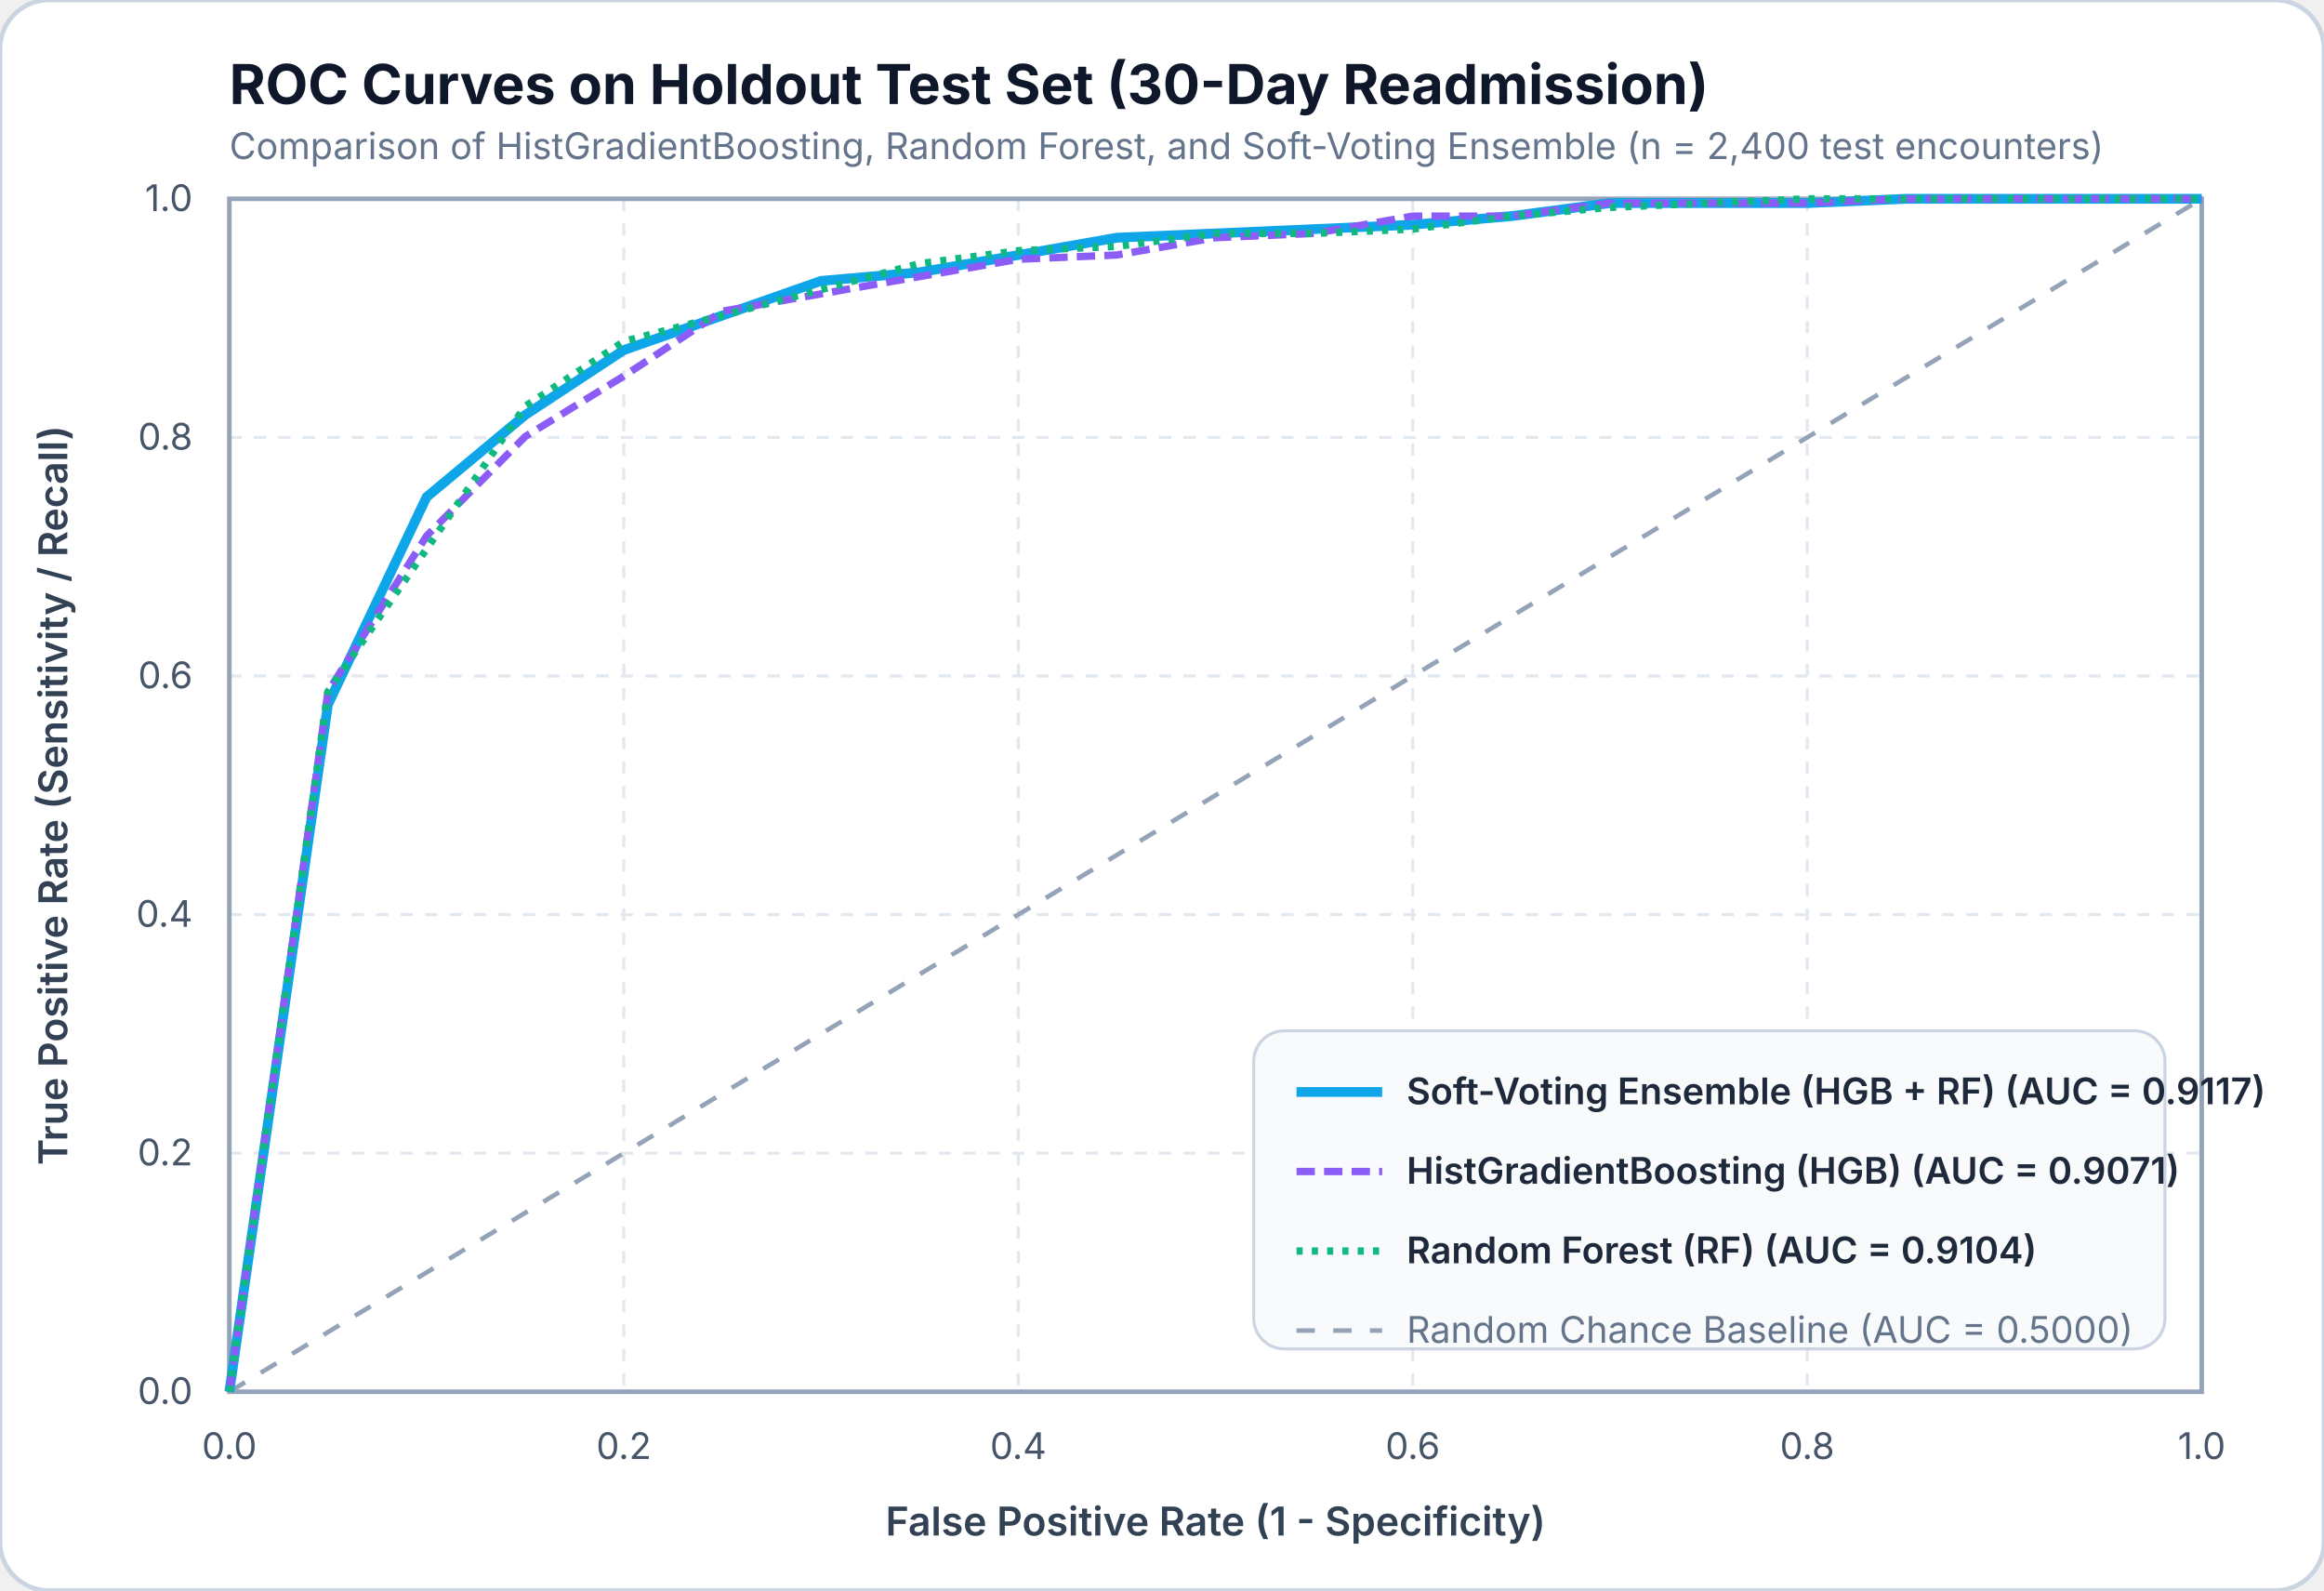
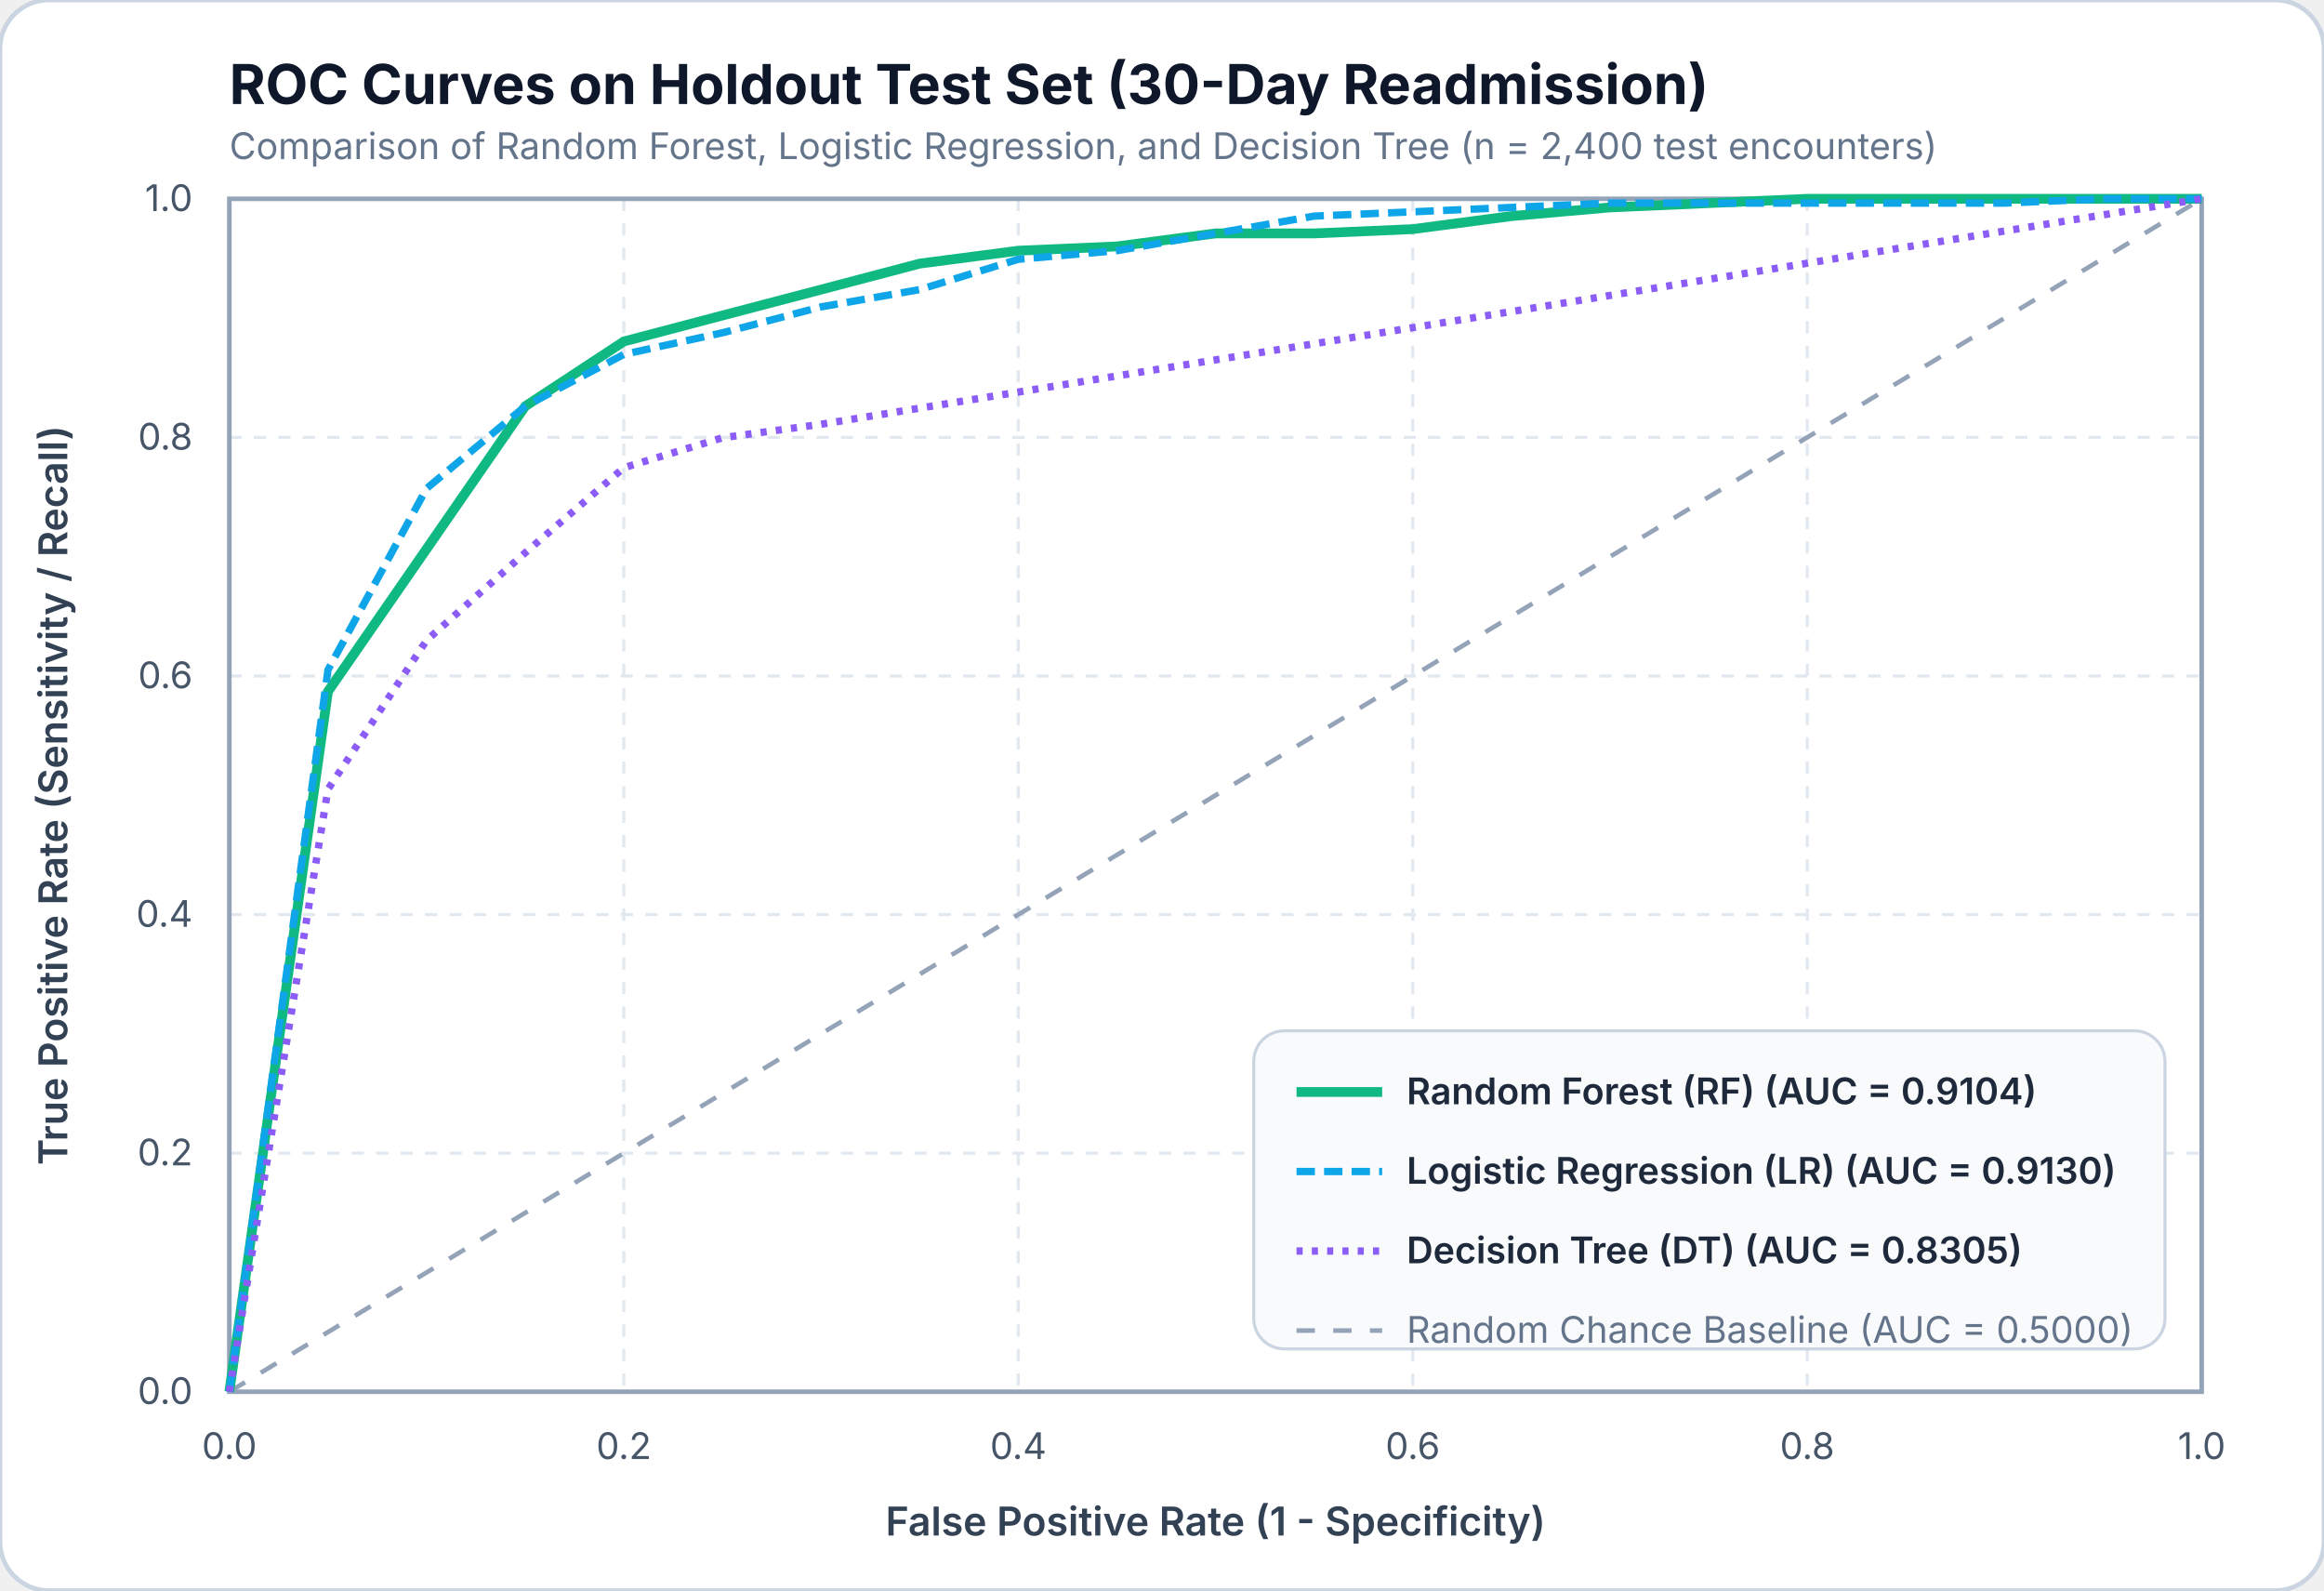
<svg xmlns="http://www.w3.org/2000/svg" viewBox="0 0 760 520" width="760" height="520">
  <rect width="760" height="520" rx="16" fill="#ffffff" stroke="#cbd5e1" stroke-width="1.5" />
  <text x="75" y="34" font-family="Inter, system-ui, sans-serif" font-size="18" font-weight="700" fill="#0f172a">ROC Curves on Holdout Test Set (30-Day Readmission)</text>
-   <text x="75" y="52" font-family="Inter, system-ui, sans-serif" font-size="12" fill="#64748b">Comparison of HistGradientBoosting, Random Forest, and Soft-Voting Ensemble (n = 2,400 test encounters)</text>
+   <text x="75" y="52" font-family="Inter, system-ui, sans-serif" font-size="12" fill="#64748b">Comparison of Random Forest, Logistic Regression, and Decision Tree (n = 2,400 test encounters)</text>
  <line x1="75.0" y1="65" x2="75.0" y2="455" stroke="#e2e8f0" stroke-width="1" stroke-dasharray="4,4" />
  <line x1="75" y1="455.0" x2="720" y2="455.0" stroke="#e2e8f0" stroke-width="1" stroke-dasharray="4,4" />
  <line x1="204.0" y1="65" x2="204.0" y2="455" stroke="#e2e8f0" stroke-width="1" stroke-dasharray="4,4" />
  <line x1="75" y1="377.0" x2="720" y2="377.0" stroke="#e2e8f0" stroke-width="1" stroke-dasharray="4,4" />
  <line x1="333.0" y1="65" x2="333.0" y2="455" stroke="#e2e8f0" stroke-width="1" stroke-dasharray="4,4" />
  <line x1="75" y1="299.0" x2="720" y2="299.0" stroke="#e2e8f0" stroke-width="1" stroke-dasharray="4,4" />
  <line x1="462.0" y1="65" x2="462.0" y2="455" stroke="#e2e8f0" stroke-width="1" stroke-dasharray="4,4" />
  <line x1="75" y1="221.0" x2="720" y2="221.0" stroke="#e2e8f0" stroke-width="1" stroke-dasharray="4,4" />
  <line x1="591.0" y1="65" x2="591.0" y2="455" stroke="#e2e8f0" stroke-width="1" stroke-dasharray="4,4" />
  <line x1="75" y1="143.0" x2="720" y2="143.0" stroke="#e2e8f0" stroke-width="1" stroke-dasharray="4,4" />
  <line x1="720.0" y1="65" x2="720.0" y2="455" stroke="#e2e8f0" stroke-width="1" stroke-dasharray="4,4" />
  <line x1="75" y1="65.0" x2="720" y2="65.0" stroke="#e2e8f0" stroke-width="1" stroke-dasharray="4,4" />
  <rect x="75" y="65" width="645" height="390" fill="none" stroke="#94a3b8" stroke-width="1.5" />
  <line x1="75.0" y1="455.0" x2="720.0" y2="65.0" stroke="#94a3b8" stroke-width="1.5" stroke-dasharray="6,6" />
-   <polyline fill="none" stroke="#0ea5e9" stroke-width="3.2" points="75.0,455.0 107.25,230.32 139.5,162.5 171.75,135.67 204.0,114.45 236.25,103.14 268.5,91.83 300.75,89.02 333.0,83.37 365.25,77.71 397.5,76.31 429.75,74.91 462.0,73.46 494.25,70.65 526.5,66.4 558.75,66.4 591.0,66.4 623.25,65.0 655.5,65.0 687.75,65.0 720.0,65.0" />
-   <polyline fill="none" stroke="#8b5cf6" stroke-width="2.4" stroke-dasharray="6,3" points="75.0,455.0 107.25,226.07 139.5,175.21 171.75,142.73 204.0,122.95 236.25,101.74 268.5,96.08 300.75,90.43 333.0,84.77 365.25,83.37 397.5,77.71 429.75,76.31 462.0,70.65 494.25,70.65 526.5,66.4 558.75,66.4 591.0,66.4 623.25,65.0 655.5,65.0 687.75,65.0 720.0,65.0" />
-   <polyline fill="none" stroke="#10b981" stroke-width="2.4" stroke-dasharray="2,3" points="75.0,455.0 107.25,226.07 139.5,179.46 171.75,132.82 204.0,111.64 236.25,103.14 268.5,94.68 300.75,86.18 333.0,81.96 365.25,80.56 397.5,76.31 429.75,76.31 462.0,74.91 494.25,70.65 526.5,67.81 558.75,66.4 591.0,65.0 623.25,65.0 655.5,65.0 687.75,65.0 720.0,65.0" />
+   <polyline fill="none" stroke="#10b981" stroke-width="3.2" points="75.0,455.0 107.25,226.07 139.5,179.46 171.75,132.82 204.0,111.64 236.25,103.14 268.5,94.68 300.75,86.18 333.0,81.96 365.25,80.56 397.5,76.31 429.75,76.31 462.0,74.91 494.25,70.65 526.5,67.81 558.75,66.4 591.0,65.0 623.25,65.0 655.5,65.0 687.75,65.0 720.0,65.0" />
+   <polyline fill="none" stroke="#0ea5e9" stroke-width="2.4" stroke-dasharray="6,3" points="75.0,455.0 107.25,219.01 139.5,159.69 171.75,132.82 204.0,115.86 236.25,108.8 268.5,100.33 300.75,94.68 333.0,84.77 365.25,81.96 397.5,76.31 429.75,70.65 462.0,69.25 494.25,67.81 526.5,66.4 558.75,66.4 591.0,66.4 623.25,66.4 655.5,66.4 687.75,65.0 720.0,65.0" />
+   <polyline fill="none" stroke="#8b5cf6" stroke-width="2.4" stroke-dasharray="2,3" points="75.0,455.0 107.25,258.05 139.5,209.34 171.75,180.71 204.0,152.91 236.25,143.12 268.5,138.71 300.75,133.44 333.0,128.18 365.25,122.91 397.5,117.65 429.75,112.39 462.0,107.12 494.25,101.86 526.5,96.59 558.75,91.33 591.0,86.06 623.25,80.79 655.5,75.53 687.75,70.26 720.0,65.0" />
  <text x="75.0" y="477" text-anchor="middle" font-family="Inter, system-ui, sans-serif" font-size="12" fill="#475569">0.0</text>
  <text x="63" y="459.0" text-anchor="end" font-family="Inter, system-ui, sans-serif" font-size="12" fill="#475569">0.0</text>
  <text x="204.0" y="477" text-anchor="middle" font-family="Inter, system-ui, sans-serif" font-size="12" fill="#475569">0.2</text>
  <text x="63" y="381.0" text-anchor="end" font-family="Inter, system-ui, sans-serif" font-size="12" fill="#475569">0.2</text>
  <text x="333.0" y="477" text-anchor="middle" font-family="Inter, system-ui, sans-serif" font-size="12" fill="#475569">0.4</text>
  <text x="63" y="303.0" text-anchor="end" font-family="Inter, system-ui, sans-serif" font-size="12" fill="#475569">0.4</text>
  <text x="462.0" y="477" text-anchor="middle" font-family="Inter, system-ui, sans-serif" font-size="12" fill="#475569">0.6</text>
  <text x="63" y="225.0" text-anchor="end" font-family="Inter, system-ui, sans-serif" font-size="12" fill="#475569">0.6</text>
  <text x="591.0" y="477" text-anchor="middle" font-family="Inter, system-ui, sans-serif" font-size="12" fill="#475569">0.8</text>
  <text x="63" y="147.0" text-anchor="end" font-family="Inter, system-ui, sans-serif" font-size="12" fill="#475569">0.8</text>
  <text x="720.0" y="477" text-anchor="middle" font-family="Inter, system-ui, sans-serif" font-size="12" fill="#475569">1.0</text>
  <text x="63" y="69.0" text-anchor="end" font-family="Inter, system-ui, sans-serif" font-size="12" fill="#475569">1.0</text>
  <text x="397.5" y="502" text-anchor="middle" font-family="Inter, system-ui, sans-serif" font-size="13" font-weight="600" fill="#334155">False Positive Rate (1 - Specificity)</text>
  <text x="22" y="260.0" text-anchor="middle" font-family="Inter, system-ui, sans-serif" font-size="13" font-weight="600" fill="#334155" transform="rotate(-90 22 260.0)">True Positive Rate (Sensitivity / Recall)</text>
  <rect x="410" y="337" width="298" height="104" rx="10" fill="#f8fafc" stroke="#cbd5e1" stroke-width="1" />
-   <line x1="424" y1="357" x2="452" y2="357" stroke="#0ea5e9" stroke-width="3.2" />
-   <text x="460" y="361" font-family="Inter, system-ui, sans-serif" font-size="12" font-weight="600" fill="#1e293b">Soft-Voting Ensemble (HGB + RF) (AUC = 0.9117)</text>
-   <line x1="424" y1="383" x2="452" y2="383" stroke="#8b5cf6" stroke-width="2.4" stroke-dasharray="6,3" />
-   <text x="460" y="387" font-family="Inter, system-ui, sans-serif" font-size="12" font-weight="600" fill="#1e293b">HistGradientBoosting (HGB) (AUC = 0.9071)</text>
-   <line x1="424" y1="409" x2="452" y2="409" stroke="#10b981" stroke-width="2.4" stroke-dasharray="2,3" />
-   <text x="460" y="413" font-family="Inter, system-ui, sans-serif" font-size="12" font-weight="600" fill="#1e293b">Random Forest (RF) (AUC = 0.9104)</text>
+   <line x1="424" y1="357" x2="452" y2="357" stroke="#10b981" stroke-width="3.2" />
+   <text x="460" y="361" font-family="Inter, system-ui, sans-serif" font-size="12" font-weight="600" fill="#1e293b">Random Forest (RF) (AUC = 0.9104)</text>
+   <line x1="424" y1="383" x2="452" y2="383" stroke="#0ea5e9" stroke-width="2.4" stroke-dasharray="6,3" />
+   <text x="460" y="387" font-family="Inter, system-ui, sans-serif" font-size="12" font-weight="600" fill="#1e293b">Logistic Regression (LR) (AUC = 0.9130)</text>
+   <line x1="424" y1="409" x2="452" y2="409" stroke="#8b5cf6" stroke-width="2.4" stroke-dasharray="2,3" />
+   <text x="460" y="413" font-family="Inter, system-ui, sans-serif" font-size="12" font-weight="600" fill="#1e293b">Decision Tree (DT) (AUC = 0.8305)</text>
  <line x1="424" y1="435" x2="452" y2="435" stroke="#94a3b8" stroke-width="1.5" stroke-dasharray="6,6" />
  <text x="460" y="439" font-family="Inter, system-ui, sans-serif" font-size="12" fill="#64748b">Random Chance Baseline (AUC = 0.5000)</text>
</svg>
